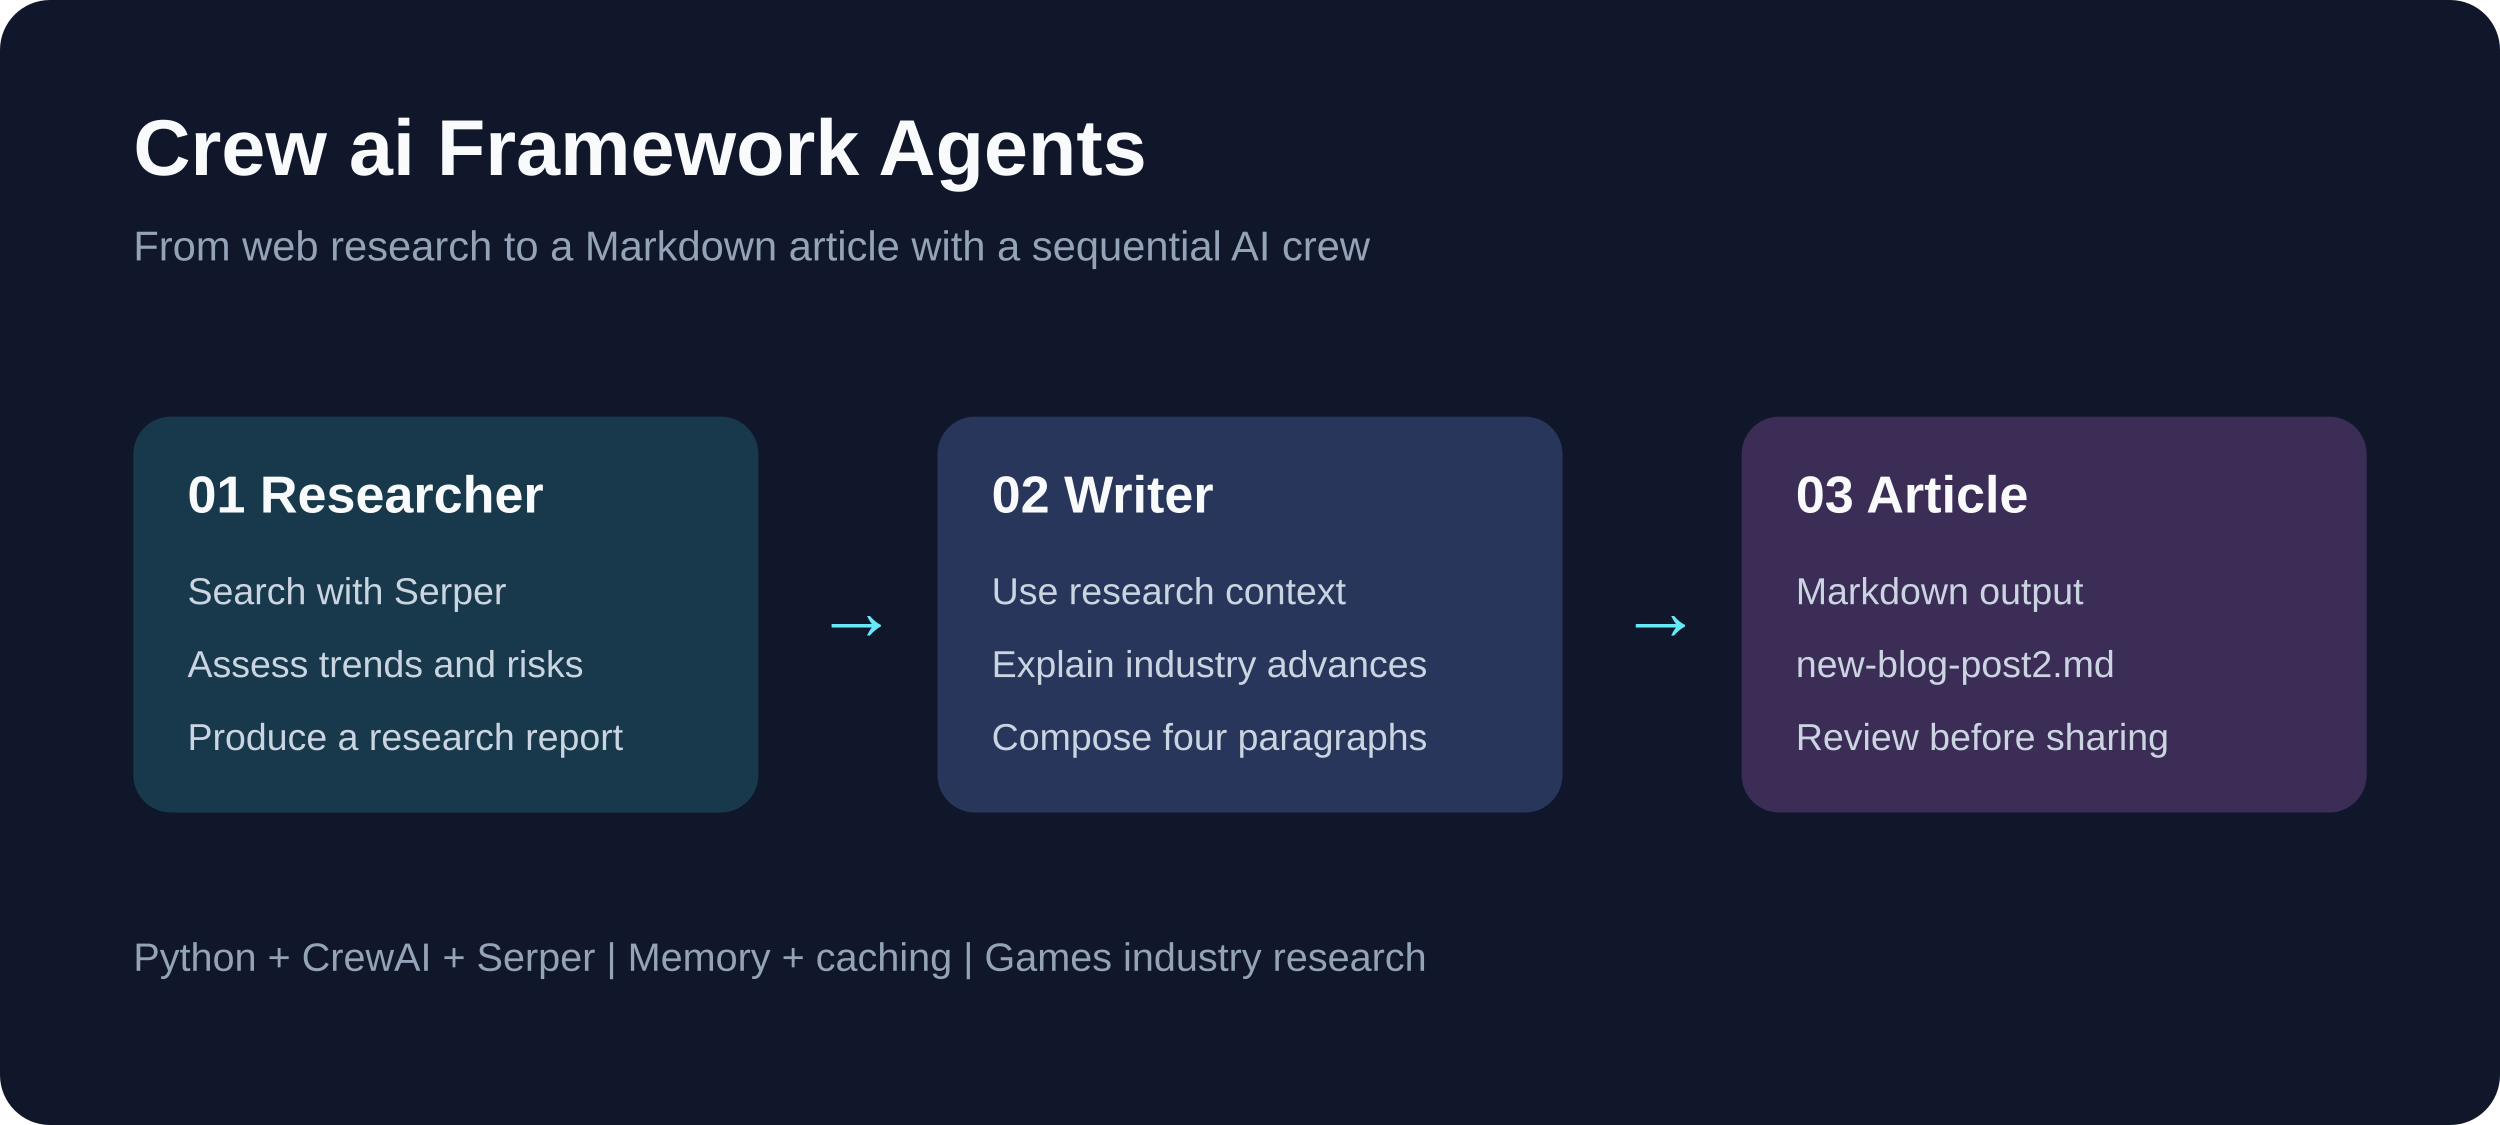
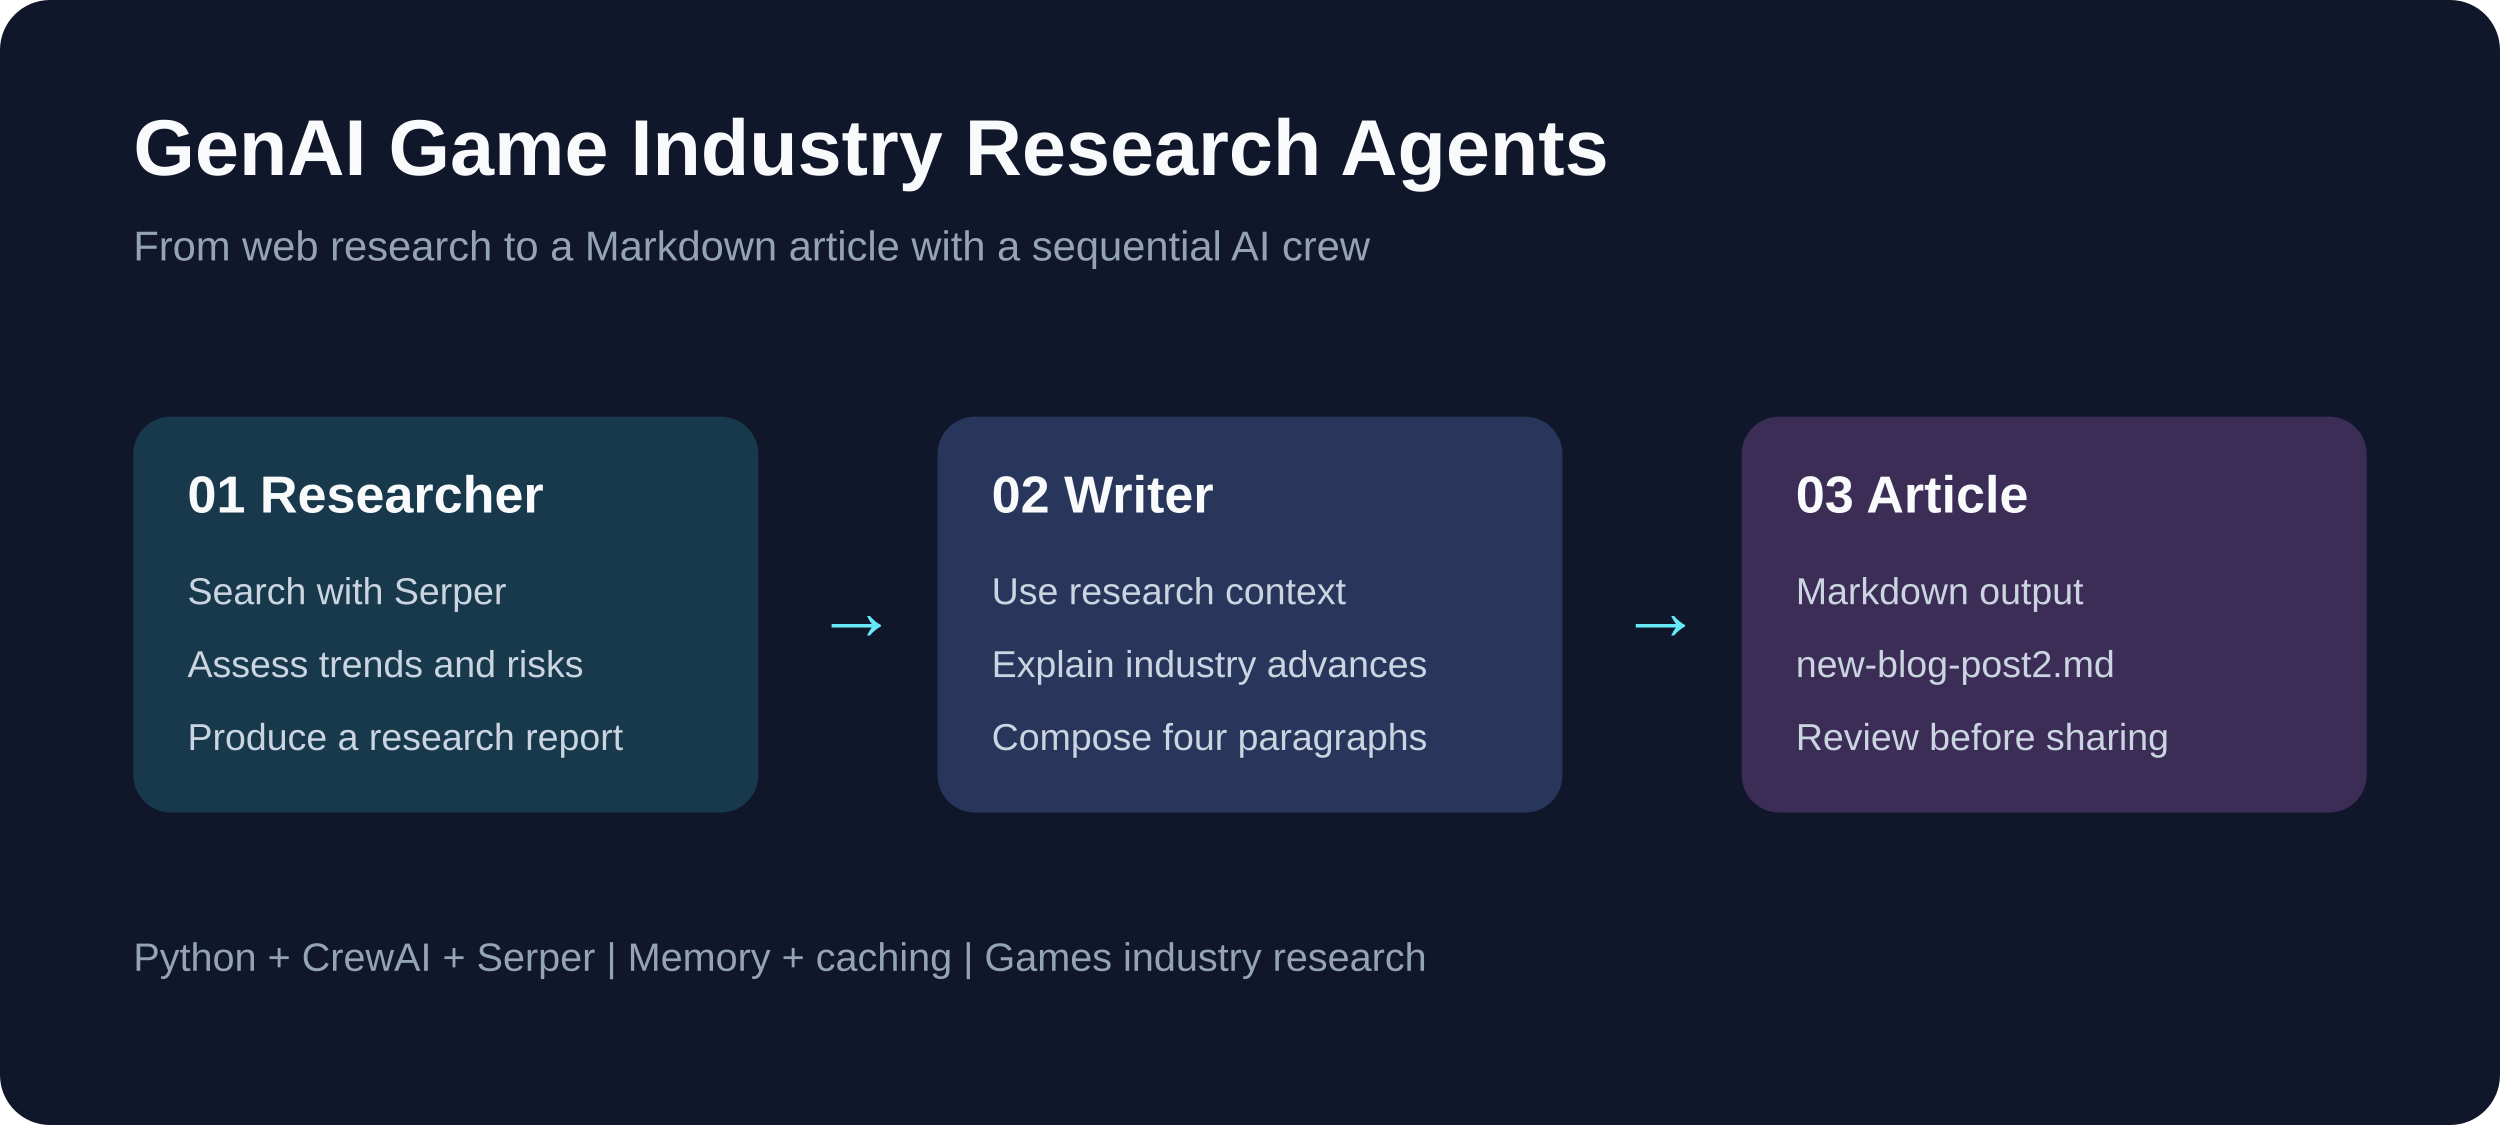
<svg xmlns="http://www.w3.org/2000/svg" width="1200" height="540" viewBox="0 0 1200 540">
  <rect width="1200" height="540" rx="24" fill="#10172a" />
-   <text x="64" y="84" fill="#f8fafc" font-family="Arial,sans-serif" font-size="38" font-weight="bold">Crew ai Framework Agents</text>
+   <text x="64" y="84" fill="#f8fafc" font-family="Arial,sans-serif" font-size="38" font-weight="bold">GenAI Game Industry Research Agents</text>
  <text x="64" y="125" fill="#94a3b8" font-family="Arial,sans-serif" font-size="20">From web research to a Markdown article with a sequential AI crew</text>
  <g font-family="Arial,sans-serif">
    <rect x="64" y="200" width="300" height="190" rx="18" fill="#17394b" />
    <rect x="450" y="200" width="300" height="190" rx="18" fill="#28365b" />
    <rect x="836" y="200" width="300" height="190" rx="18" fill="#3b2d56" />
    <g fill="#f8fafc" font-size="25" font-weight="bold">
      <text x="90" y="246">01  Researcher</text>
      <text x="476" y="246">02  Writer</text>
      <text x="862" y="246">03  Article</text>
    </g>
    <g fill="#cbd5e1" font-size="18">
      <text x="90" y="290">Search with Serper</text>
      <text x="90" y="325">Assess trends and risks</text>
      <text x="90" y="360">Produce a research report</text>
      <text x="476" y="290">Use research context</text>
      <text x="476" y="325">Explain industry advances</text>
      <text x="476" y="360">Compose four paragraphs</text>
      <text x="862" y="290">Markdown output</text>
      <text x="862" y="325">new-blog-post2.md</text>
      <text x="862" y="360">Review before sharing</text>
    </g>
    <g fill="#67e8f9" font-size="40">
      <text x="391" y="307">→</text>
      <text x="777" y="307">→</text>
    </g>
    <text x="64" y="466" fill="#94a3b8" font-size="19">Python + CrewAI + Serper  |  Memory + caching  |  Games industry research</text>
  </g>
</svg>
